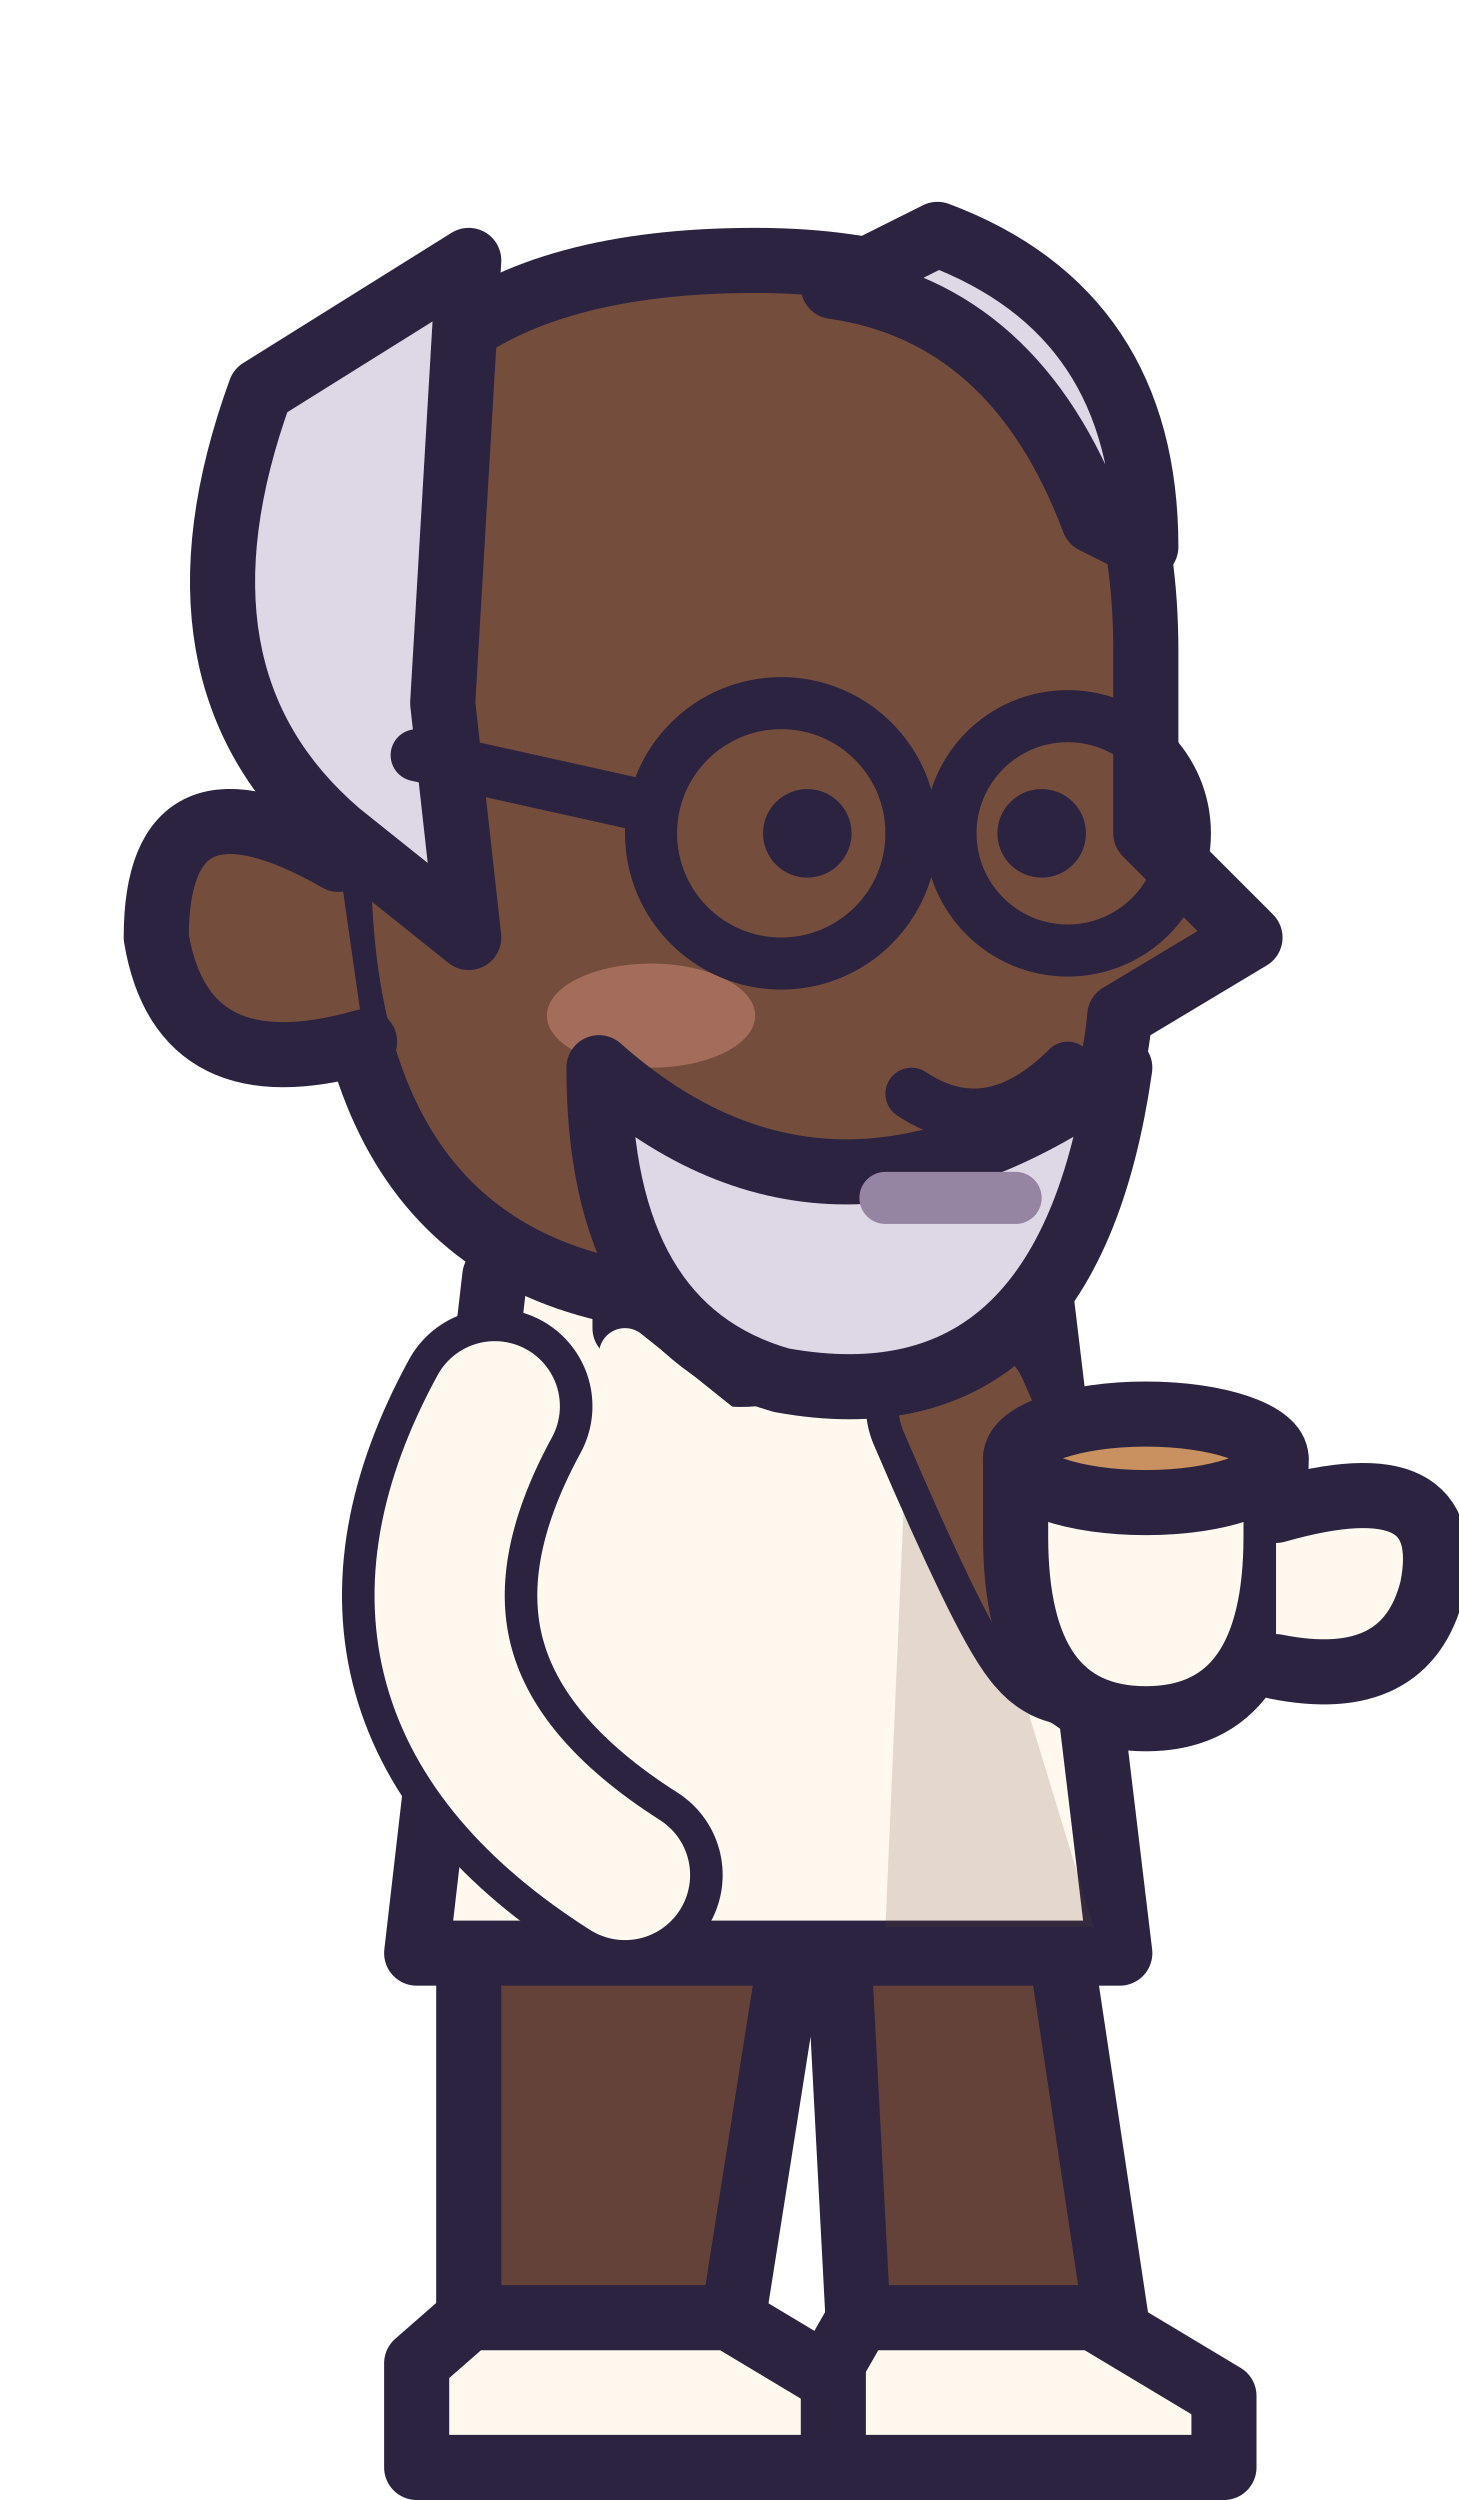
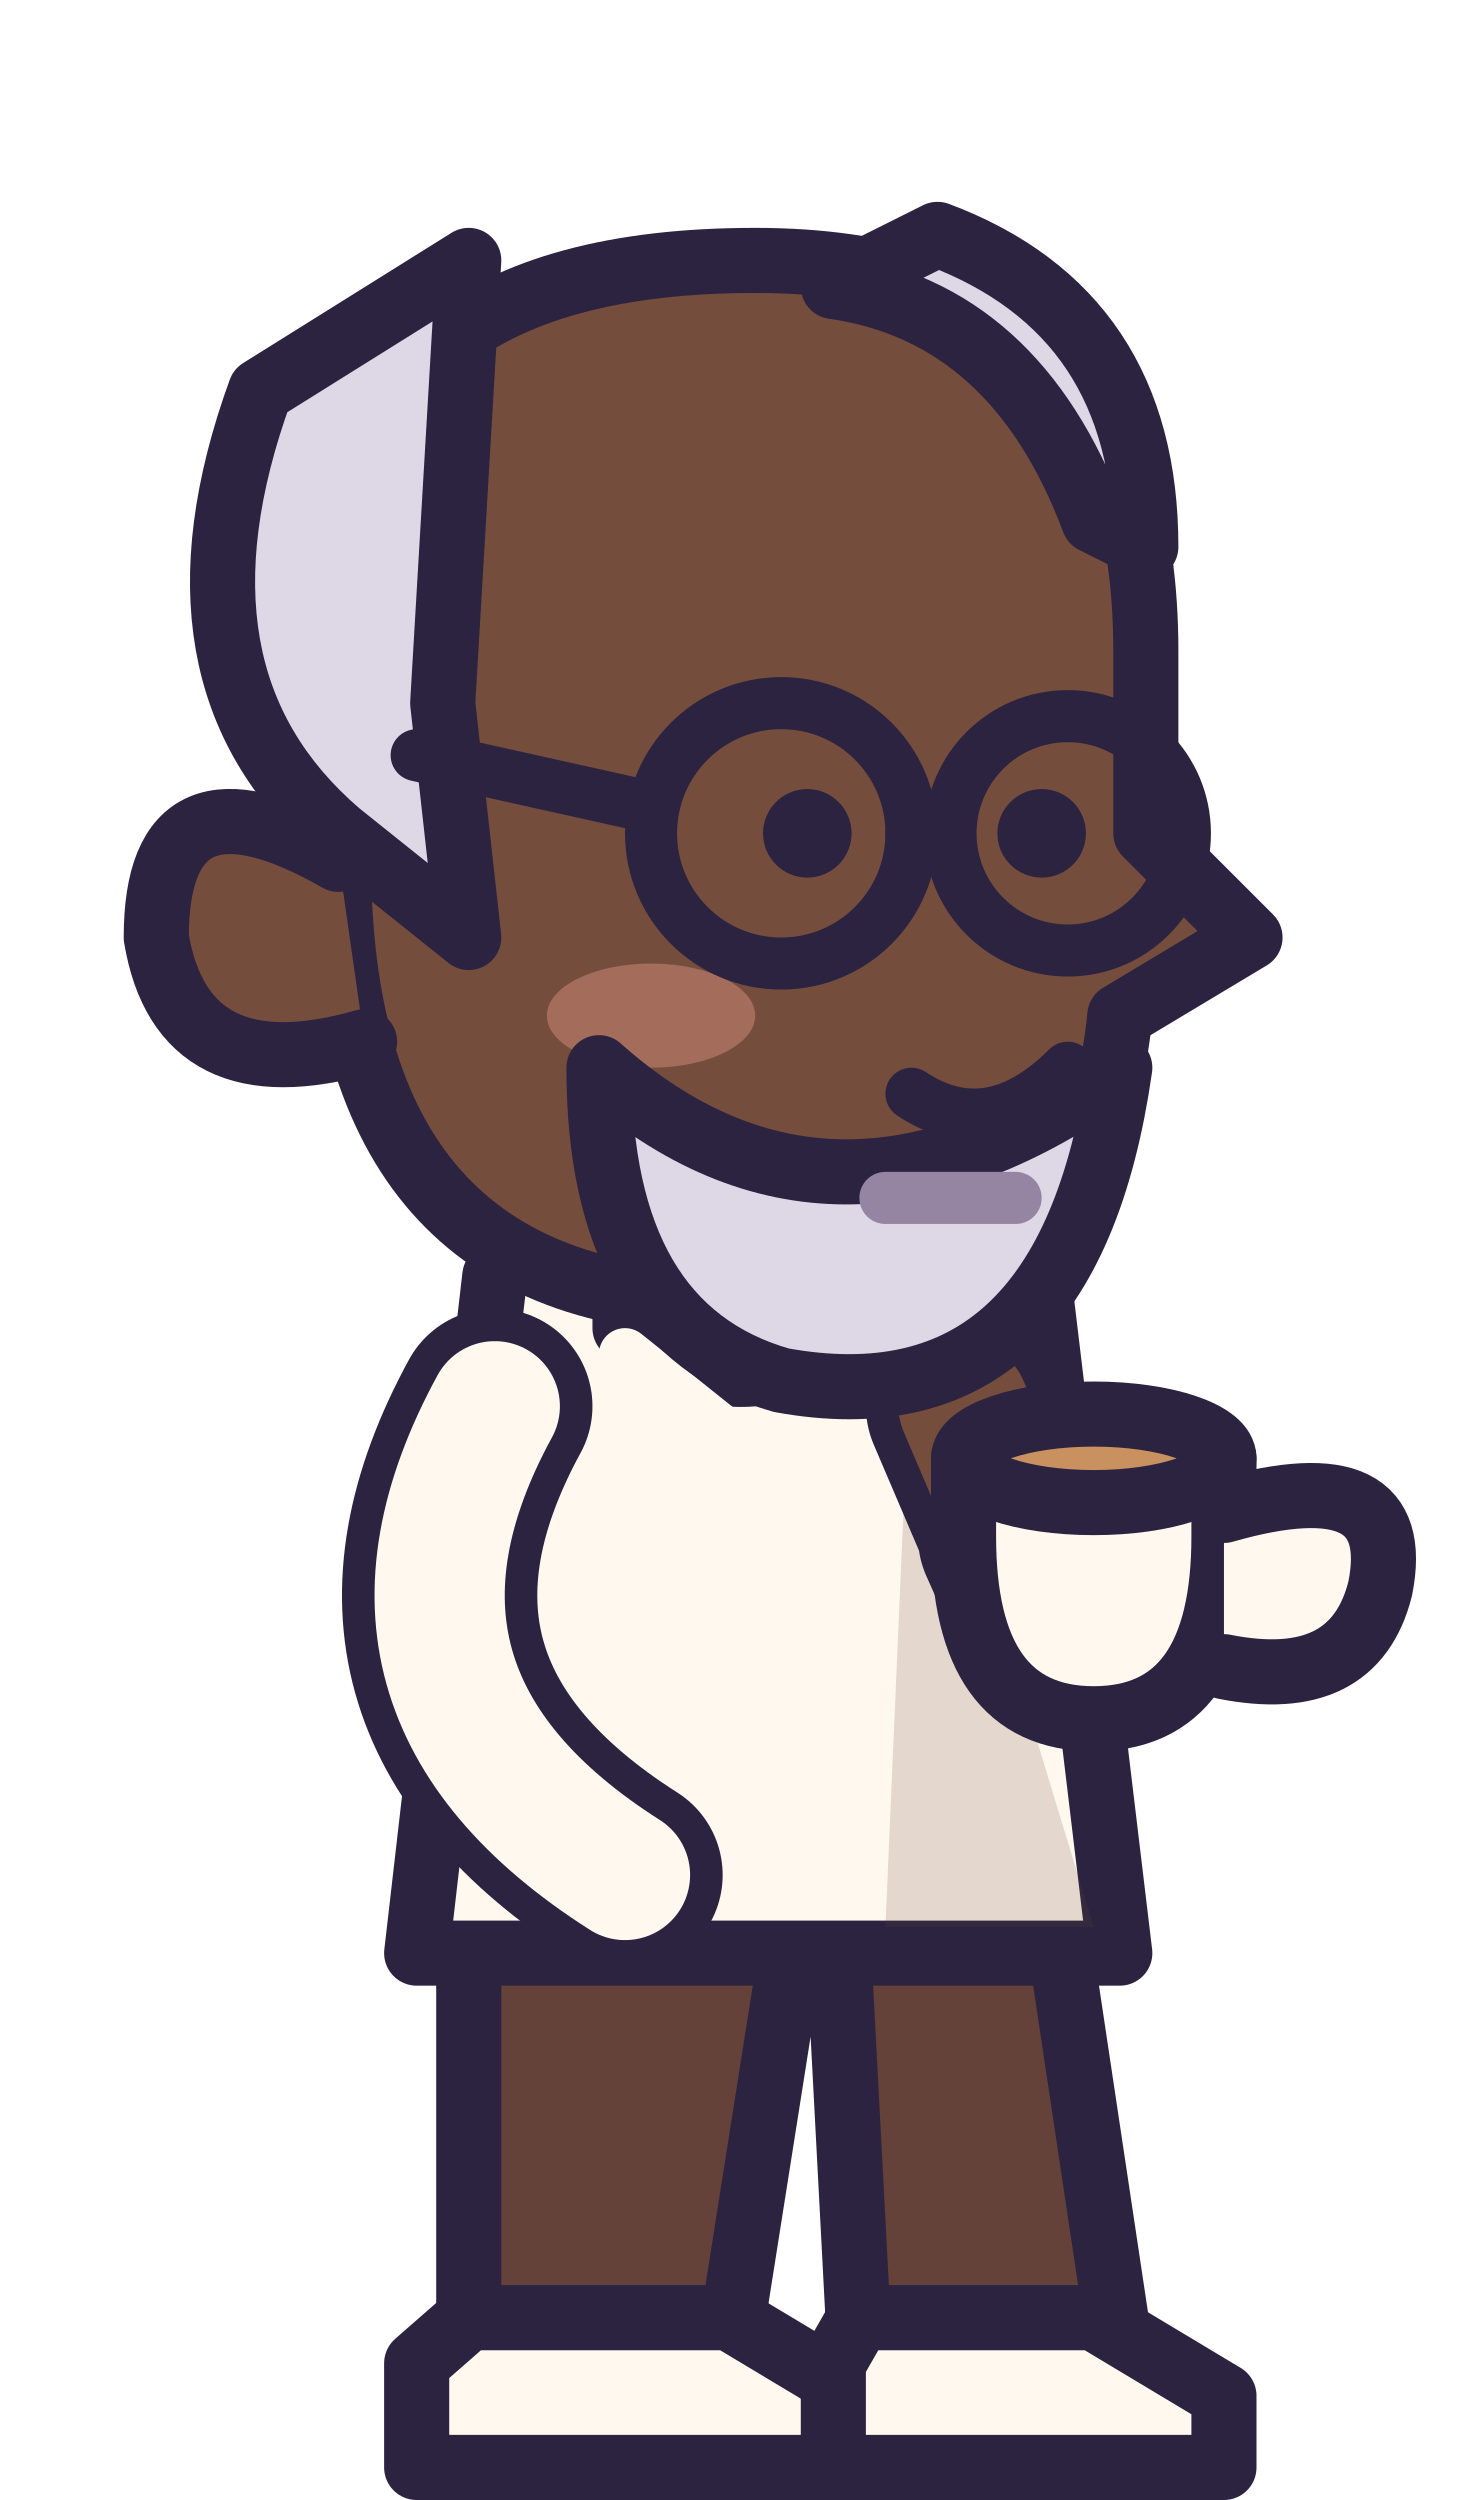
<svg xmlns="http://www.w3.org/2000/svg" width="56" height="96" viewBox="0 0 56 96">
  <g stroke="#2b2340" stroke-width="2.5" stroke-linecap="round" stroke-linejoin="round">
    <path d="M18 71v19h10l3-19m1 0 1 19h10l-3-20" fill="#654239" vector-effect="non-scaling-stroke" />
    <g transform="translate(0 0)">
      <path d="M18 89h10l5 3v2.75H16v-4Z" fill="#fff8ef" vector-effect="non-scaling-stroke" />
    </g>
    <g transform="translate(0 0)">
      <path d="M33 89h9l5 3v2.75H32v-4Z" fill="#fff8ef" vector-effect="non-scaling-stroke" />
    </g>
    <path d="M19 49q11-7 21 1l3 25H16Z" fill="#fff8ef" vector-effect="non-scaling-stroke" />
    <path d="M35 51l7 23h-8Z" fill="#654239" stroke="none" opacity="0.18" vector-effect="non-scaling-stroke" />
    <path d="M24 44v7q5 4 10-1v-7" fill="#754d3d" vector-effect="non-scaling-stroke" />
    <path d="M24 52l5 4 6-5" fill="none" stroke="#fff8ef" stroke-width="2" vector-effect="non-scaling-stroke" />
    <path d="M19 54Q13 65 24 72" fill="none" stroke="#2b2340" stroke-width="7.5" vector-effect="non-scaling-stroke" />
    <path d="M19 54Q13 65 24 72" fill="none" stroke="#fff8ef" stroke-width="5" vector-effect="non-scaling-stroke" />
-     <path d="M37 54Q43 68 41 59" fill="none" stroke="#2b2340" stroke-width="7.5" vector-effect="non-scaling-stroke" />
-     <path d="M37 54Q43 68 41 59" fill="none" stroke="#754d3d" stroke-width="5" vector-effect="non-scaling-stroke" />
+     <path d="M37 54Q43 68 39 59" fill="none" stroke="#2b2340" stroke-width="7.5" vector-effect="non-scaling-stroke" />
+     <path d="M37 54Q43 68 39 59" fill="none" stroke="#754d3d" stroke-width="5" vector-effect="non-scaling-stroke" />
    <g transform="translate(0 0) rotate(0 28 35)">
      <path d="M13 23q0-13 16-13 15 0 15 15v7l4 4-5 3q-1 11-15 11-15 0-15-17Z" fill="#754d3d" vector-effect="non-scaling-stroke" />
      <path d="M13 33q-7-4-7 3 1 6 8 4" fill="#754d3d" vector-effect="non-scaling-stroke" />
      <path d="M13 32q-7-6-3-17l8-5-1 17 1 9Z" fill="#ded7e5" vector-effect="non-scaling-stroke" />
      <path d="M42 20q-3-8-10-9l4-2q8 3 8 12Z" fill="#ded7e5" vector-effect="non-scaling-stroke" />
      <circle cx="31" cy="32" r="1.7" fill="#2b2340" stroke="none" vector-effect="non-scaling-stroke" />
      <circle cx="40" cy="32" r="1.7" fill="#2b2340" stroke="none" vector-effect="non-scaling-stroke" />
      <path d="M35 42q3 2 6-1" fill="none" stroke="#2b2340" stroke-width="2" vector-effect="non-scaling-stroke" />
      <ellipse cx="25" cy="39" rx="4" ry="2" fill="#a36c5b" stroke="none" vector-effect="non-scaling-stroke" />
      <path d="M23 41q9 8 20 0-2 14-13 12-7-2-7-12Z" fill="#ded7e5" vector-effect="non-scaling-stroke" />
      <path d="M34 46h5" fill="none" stroke="#9684a3" stroke-width="2" vector-effect="non-scaling-stroke" />
      <circle cx="30" cy="32" r="5" fill="none" stroke-width="2" vector-effect="non-scaling-stroke" />
      <circle cx="41" cy="32" r="4.5" fill="none" stroke-width="2" vector-effect="non-scaling-stroke" />
      <path d="M35 32h1m-11-1-9-2" fill="none" stroke="#2b2340" stroke-width="2" vector-effect="non-scaling-stroke" />
    </g>
-     <path d="M39 56h10v3q0 7-5 7t-5-7Z" fill="#fff8ef" vector-effect="non-scaling-stroke" />
-     <path d="M49 58q7-2 6 3-1 4-6 3" fill="#fff8ef" vector-effect="non-scaling-stroke" />
-     <ellipse cx="44" cy="56" rx="5" ry="1.7" fill="#c8915f" vector-effect="non-scaling-stroke" />
+     <path d="M37 56h10v3q0 7-5 7t-5-7Z" fill="#fff8ef" vector-effect="non-scaling-stroke" />
+     <path d="M47 58q7-2 6 3-1 4-6 3" fill="#fff8ef" vector-effect="non-scaling-stroke" />
+     <ellipse cx="42" cy="56" rx="5" ry="1.7" fill="#c8915f" vector-effect="non-scaling-stroke" />
  </g>
</svg>
